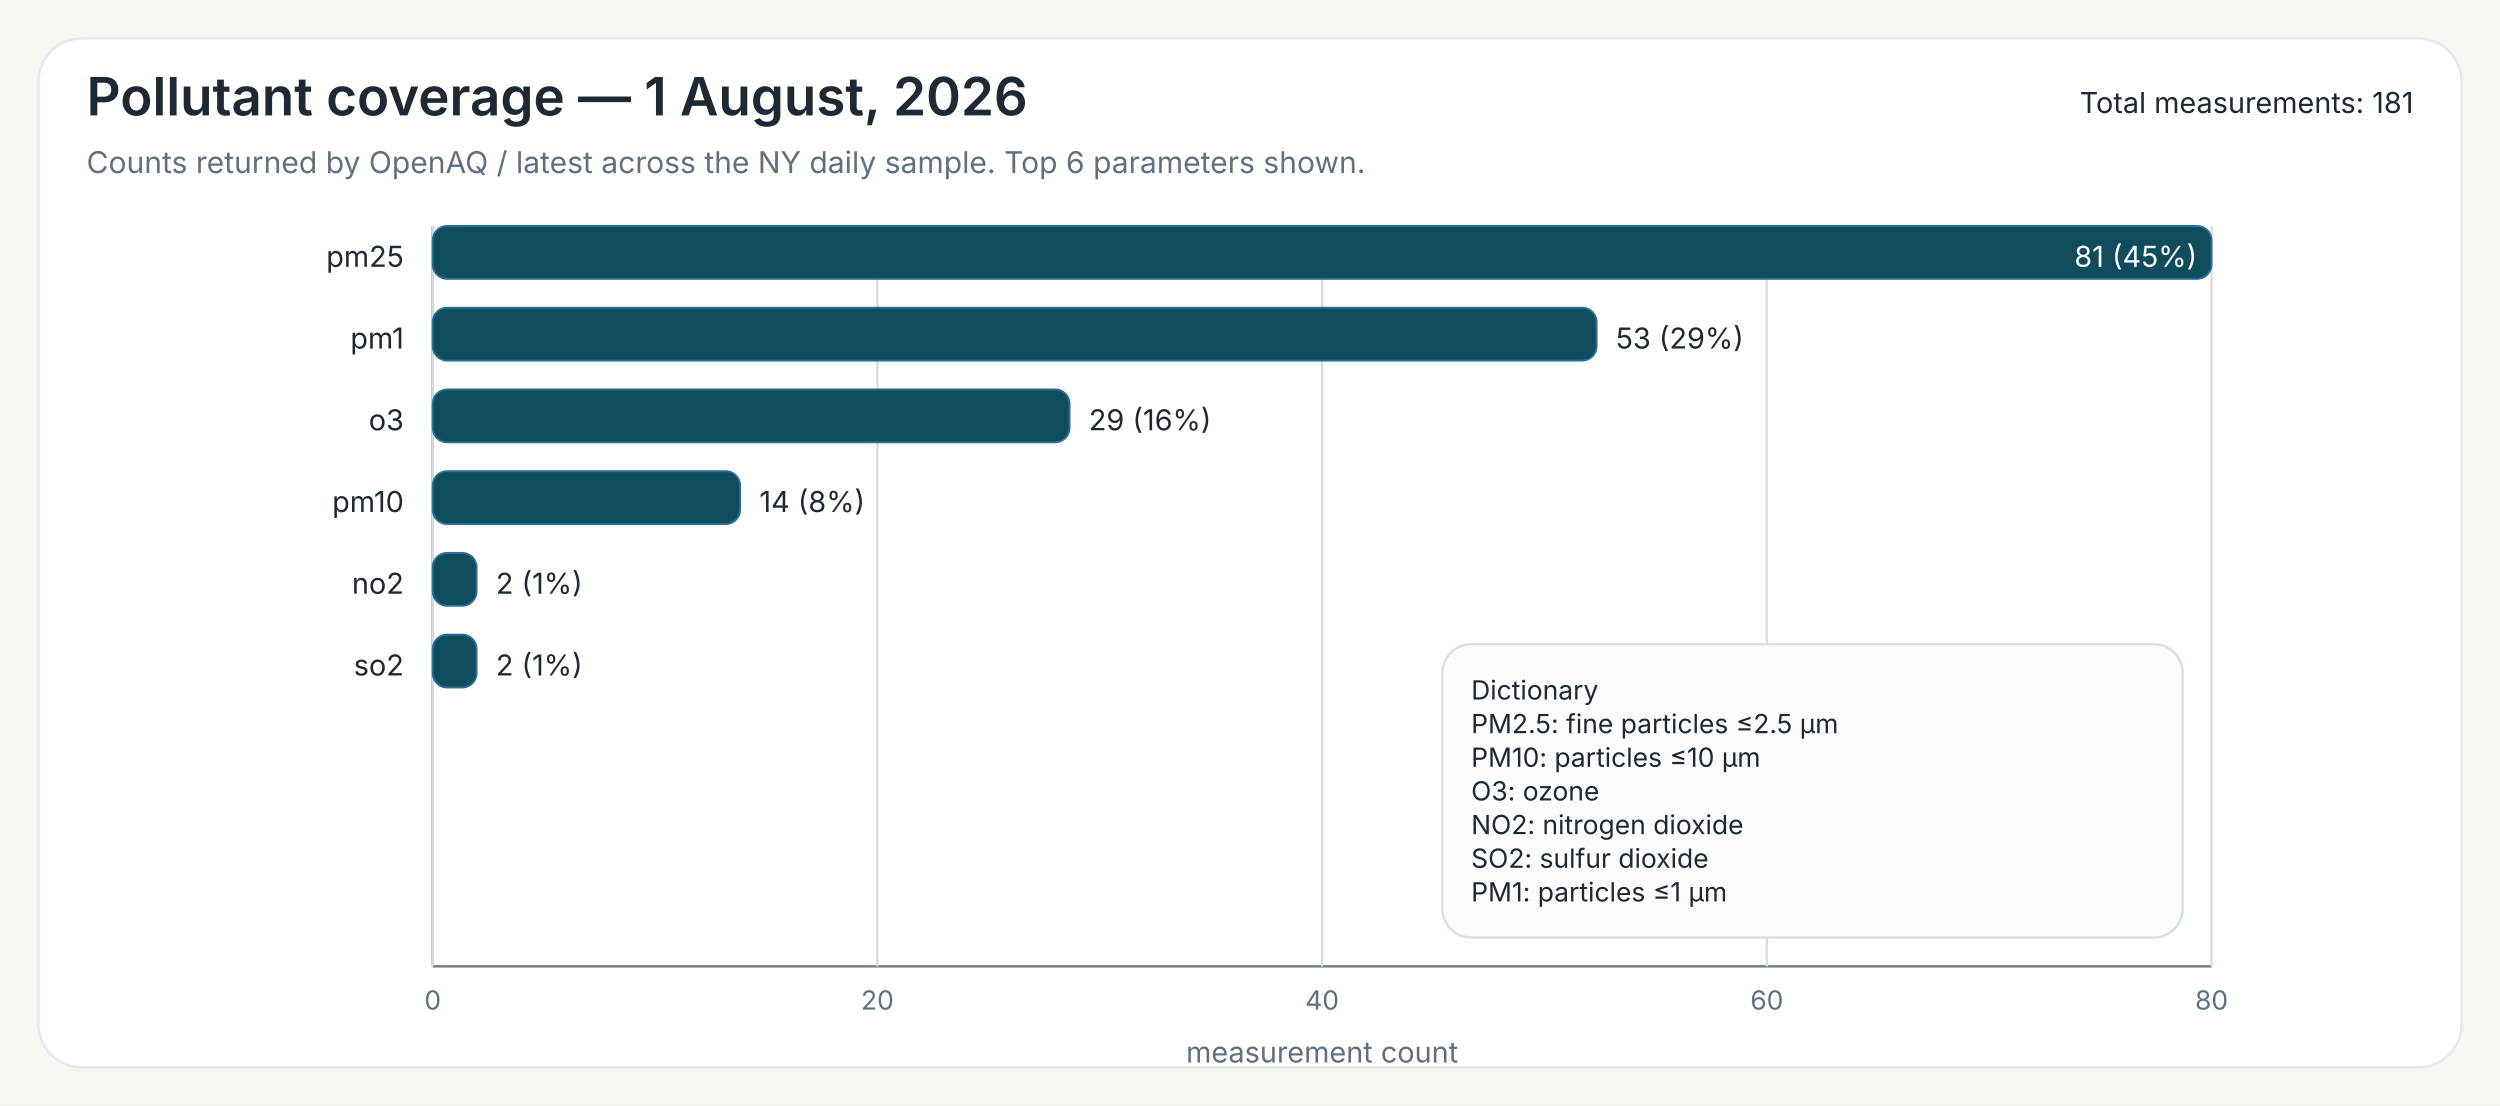
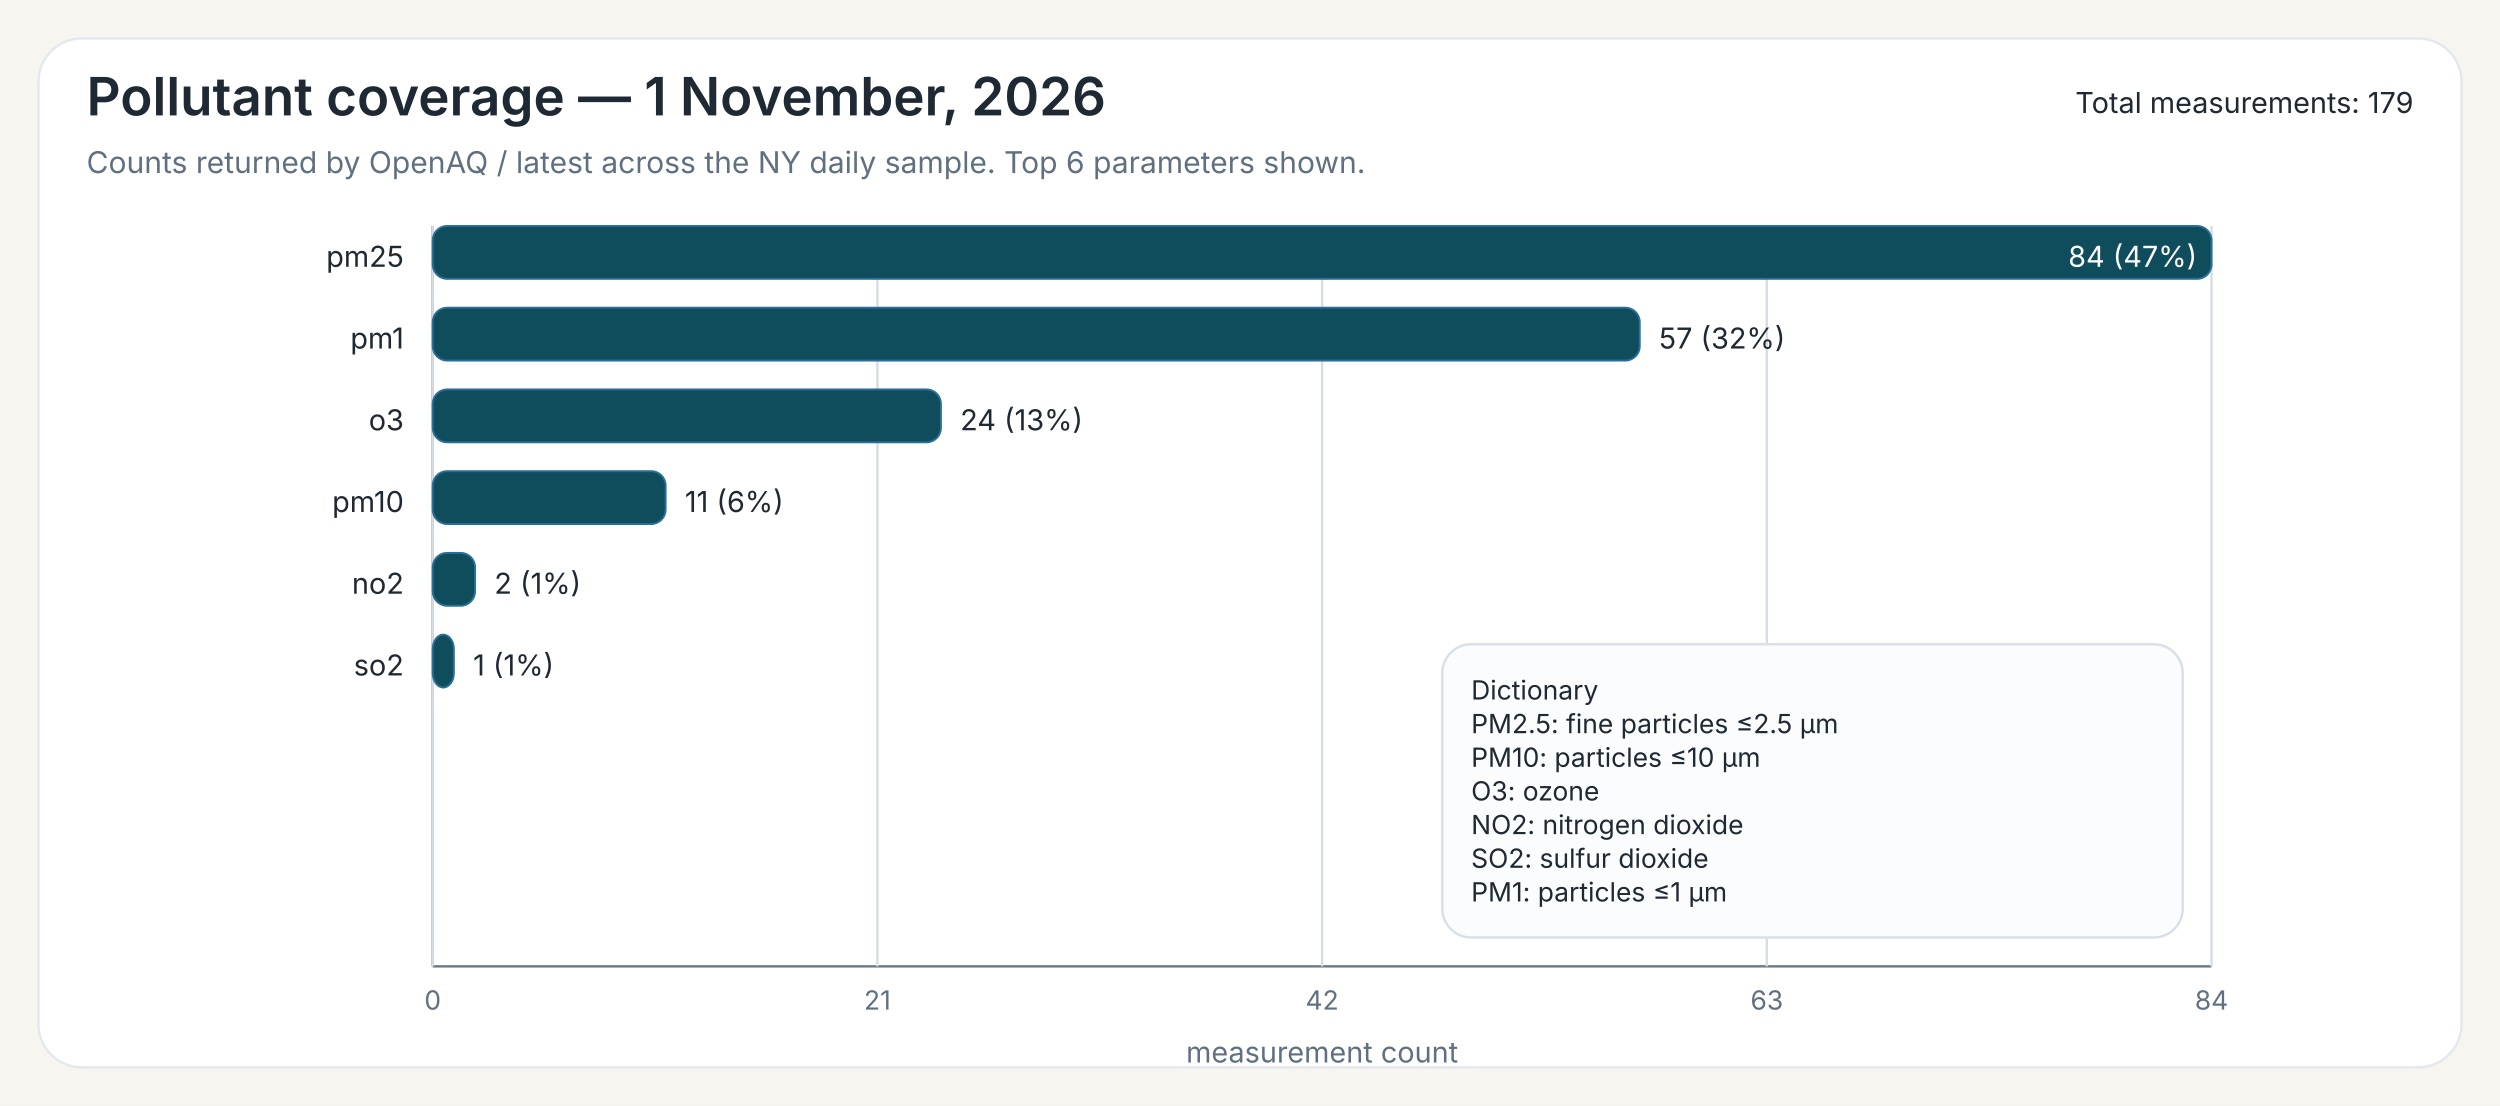
<svg xmlns="http://www.w3.org/2000/svg" width="1040" height="460">
  <rect x="0" y="0" width="1040" height="460" fill="#F7F5EF" />
  <rect x="16" y="16" width="1008" height="428" rx="18" ry="18" fill="#FFFFFF" stroke="#E3E8EE" stroke-width="1" />
-   <text x="36" y="48" font-family="Public Sans, Inter, Aptos, Segoe UI, Arial, sans-serif" font-size="22" font-weight="600" fill="#1F2933">Pollutant coverage — 1 August, 2026</text>
+   <text x="36" y="48" font-family="Public Sans, Inter, Aptos, Segoe UI, Arial, sans-serif" font-size="22" font-weight="600" fill="#1F2933">Pollutant coverage — 1 November, 2026</text>
  <text x="36" y="72" font-family="Public Sans, Inter, Aptos, Segoe UI, Arial, sans-serif" font-size="12.5" font-weight="400" fill="#607080">Counts returned by OpenAQ / latest across the NY daily sample. Top 6 parameters shown.</text>
-   <text x="1004" y="47" font-family="Public Sans, Inter, Aptos, Segoe UI, Arial, sans-serif" font-size="12" text-anchor="end" fill="#1F2933">Total measurements: 181</text>
+   <text x="1004" y="47" font-family="Public Sans, Inter, Aptos, Segoe UI, Arial, sans-serif" font-size="12" text-anchor="end" fill="#1F2933">Total measurements: 179</text>
  <line x1="180" y1="94" x2="180" y2="402" stroke="#6B7A86" stroke-width="1" />
  <line x1="180" y1="402" x2="920" y2="402" stroke="#6B7A86" stroke-width="1" />
  <line x1="180.00" y1="94" x2="180.00" y2="402" stroke="#D7DDE3" stroke-width="1" />
  <text x="180.00" y="420" font-family="Inter, Aptos, Segoe UI, Arial, sans-serif" font-size="11" text-anchor="middle" fill="#607080">0</text>
  <line x1="365.00" y1="94" x2="365.00" y2="402" stroke="#D7DDE3" stroke-width="1" />
-   <text x="365.00" y="420" font-family="Inter, Aptos, Segoe UI, Arial, sans-serif" font-size="11" text-anchor="middle" fill="#607080">20</text>
+   <text x="365.00" y="420" font-family="Inter, Aptos, Segoe UI, Arial, sans-serif" font-size="11" text-anchor="middle" fill="#607080">21</text>
  <line x1="550.00" y1="94" x2="550.00" y2="402" stroke="#D7DDE3" stroke-width="1" />
-   <text x="550.00" y="420" font-family="Inter, Aptos, Segoe UI, Arial, sans-serif" font-size="11" text-anchor="middle" fill="#607080">40</text>
+   <text x="550.00" y="420" font-family="Inter, Aptos, Segoe UI, Arial, sans-serif" font-size="11" text-anchor="middle" fill="#607080">42</text>
  <line x1="735.00" y1="94" x2="735.00" y2="402" stroke="#D7DDE3" stroke-width="1" />
-   <text x="735.00" y="420" font-family="Inter, Aptos, Segoe UI, Arial, sans-serif" font-size="11" text-anchor="middle" fill="#607080">60</text>
+   <text x="735.00" y="420" font-family="Inter, Aptos, Segoe UI, Arial, sans-serif" font-size="11" text-anchor="middle" fill="#607080">63</text>
  <line x1="920.00" y1="94" x2="920.00" y2="402" stroke="#D7DDE3" stroke-width="1" />
-   <text x="920.00" y="420" font-family="Inter, Aptos, Segoe UI, Arial, sans-serif" font-size="11" text-anchor="middle" fill="#607080">80</text>
+   <text x="920.00" y="420" font-family="Inter, Aptos, Segoe UI, Arial, sans-serif" font-size="11" text-anchor="middle" fill="#607080">84</text>
  <text x="550.00" y="442" font-family="Inter, Aptos, Segoe UI, Arial, sans-serif" font-size="12" text-anchor="middle" fill="#607080">measurement count</text>
  <text x="168" y="111" font-family="Inter, Aptos, Segoe UI, Arial, sans-serif" font-size="12" text-anchor="end" fill="#1F2933">pm25</text>
  <rect x="180" y="94" width="740.00" height="22" rx="6" ry="6" fill="#0F4C5C" stroke="#2A6F97" stroke-width="0.8" />
-   <text x="914.00" y="111" font-family="Inter, Aptos, Segoe UI, Arial, sans-serif" font-size="12" fill="white" text-anchor="end">81 (45%)</text>
+   <text x="914.00" y="111" font-family="Inter, Aptos, Segoe UI, Arial, sans-serif" font-size="12" fill="white" text-anchor="end">84 (47%)</text>
  <text x="168" y="145" font-family="Inter, Aptos, Segoe UI, Arial, sans-serif" font-size="12" text-anchor="end" fill="#1F2933">pm1</text>
-   <rect x="180" y="128" width="484.20" height="22" rx="6" ry="6" fill="#0F4C5C" stroke="#2A6F97" stroke-width="0.8" />
-   <text x="672.20" y="145" font-family="Inter, Aptos, Segoe UI, Arial, sans-serif" font-size="12" fill="#1F2933">53 (29%)</text>
+   <rect x="180" y="128" width="502.14" height="22" rx="6" ry="6" fill="#0F4C5C" stroke="#2A6F97" stroke-width="0.8" />
+   <text x="690.14" y="145" font-family="Inter, Aptos, Segoe UI, Arial, sans-serif" font-size="12" fill="#1F2933">57 (32%)</text>
  <text x="168" y="179" font-family="Inter, Aptos, Segoe UI, Arial, sans-serif" font-size="12" text-anchor="end" fill="#1F2933">o3</text>
-   <rect x="180" y="162" width="264.94" height="22" rx="6" ry="6" fill="#0F4C5C" stroke="#2A6F97" stroke-width="0.8" />
-   <text x="452.94" y="179" font-family="Inter, Aptos, Segoe UI, Arial, sans-serif" font-size="12" fill="#1F2933">29 (16%)</text>
+   <rect x="180" y="162" width="211.43" height="22" rx="6" ry="6" fill="#0F4C5C" stroke="#2A6F97" stroke-width="0.8" />
+   <text x="399.43" y="179" font-family="Inter, Aptos, Segoe UI, Arial, sans-serif" font-size="12" fill="#1F2933">24 (13%)</text>
  <text x="168" y="213" font-family="Inter, Aptos, Segoe UI, Arial, sans-serif" font-size="12" text-anchor="end" fill="#1F2933">pm10</text>
-   <rect x="180" y="196" width="127.90" height="22" rx="6" ry="6" fill="#0F4C5C" stroke="#2A6F97" stroke-width="0.8" />
-   <text x="315.90" y="213" font-family="Inter, Aptos, Segoe UI, Arial, sans-serif" font-size="12" fill="#1F2933">14 (8%)</text>
+   <rect x="180" y="196" width="96.90" height="22" rx="6" ry="6" fill="#0F4C5C" stroke="#2A6F97" stroke-width="0.8" />
+   <text x="284.90" y="213" font-family="Inter, Aptos, Segoe UI, Arial, sans-serif" font-size="12" fill="#1F2933">11 (6%)</text>
  <text x="168" y="247" font-family="Inter, Aptos, Segoe UI, Arial, sans-serif" font-size="12" text-anchor="end" fill="#1F2933">no2</text>
-   <rect x="180" y="230" width="18.27" height="22" rx="6" ry="6" fill="#0F4C5C" stroke="#2A6F97" stroke-width="0.8" />
-   <text x="206.27" y="247" font-family="Inter, Aptos, Segoe UI, Arial, sans-serif" font-size="12" fill="#1F2933">2 (1%)</text>
+   <rect x="180" y="230" width="17.62" height="22" rx="6" ry="6" fill="#0F4C5C" stroke="#2A6F97" stroke-width="0.8" />
+   <text x="205.62" y="247" font-family="Inter, Aptos, Segoe UI, Arial, sans-serif" font-size="12" fill="#1F2933">2 (1%)</text>
  <text x="168" y="281" font-family="Inter, Aptos, Segoe UI, Arial, sans-serif" font-size="12" text-anchor="end" fill="#1F2933">so2</text>
-   <rect x="180" y="264" width="18.27" height="22" rx="6" ry="6" fill="#0F4C5C" stroke="#2A6F97" stroke-width="0.8" />
-   <text x="206.27" y="281" font-family="Inter, Aptos, Segoe UI, Arial, sans-serif" font-size="12" fill="#1F2933">2 (1%)</text>
+   <rect x="180" y="264" width="8.81" height="22" rx="6" ry="6" fill="#0F4C5C" stroke="#2A6F97" stroke-width="0.8" />
+   <text x="196.81" y="281" font-family="Inter, Aptos, Segoe UI, Arial, sans-serif" font-size="12" fill="#1F2933">1 (1%)</text>
  <rect x="600.00" y="268.00" width="308" height="122" rx="12" ry="12" fill="#FBFCFD" stroke="#D8E0E7" stroke-width="1" />
  <text x="612.00" y="291.00" font-family="Inter, Aptos, Segoe UI, Arial, sans-serif" font-size="11" fill="#1F2933">Dictionary</text>
  <text x="612.00" y="305.00" font-family="Inter, Aptos, Segoe UI, Arial, sans-serif" font-size="11" fill="#1F2933">PM2.5: fine particles ≤2.5 µm</text>
  <text x="612.00" y="319.00" font-family="Inter, Aptos, Segoe UI, Arial, sans-serif" font-size="11" fill="#1F2933">PM10: particles ≤10 µm</text>
  <text x="612.00" y="333.00" font-family="Inter, Aptos, Segoe UI, Arial, sans-serif" font-size="11" fill="#1F2933">O3: ozone</text>
  <text x="612.00" y="347.00" font-family="Inter, Aptos, Segoe UI, Arial, sans-serif" font-size="11" fill="#1F2933">NO2: nitrogen dioxide</text>
  <text x="612.00" y="361.00" font-family="Inter, Aptos, Segoe UI, Arial, sans-serif" font-size="11" fill="#1F2933">SO2: sulfur dioxide</text>
  <text x="612.00" y="375.00" font-family="Inter, Aptos, Segoe UI, Arial, sans-serif" font-size="11" fill="#1F2933">PM1: particles ≤1 µm</text>
</svg>
